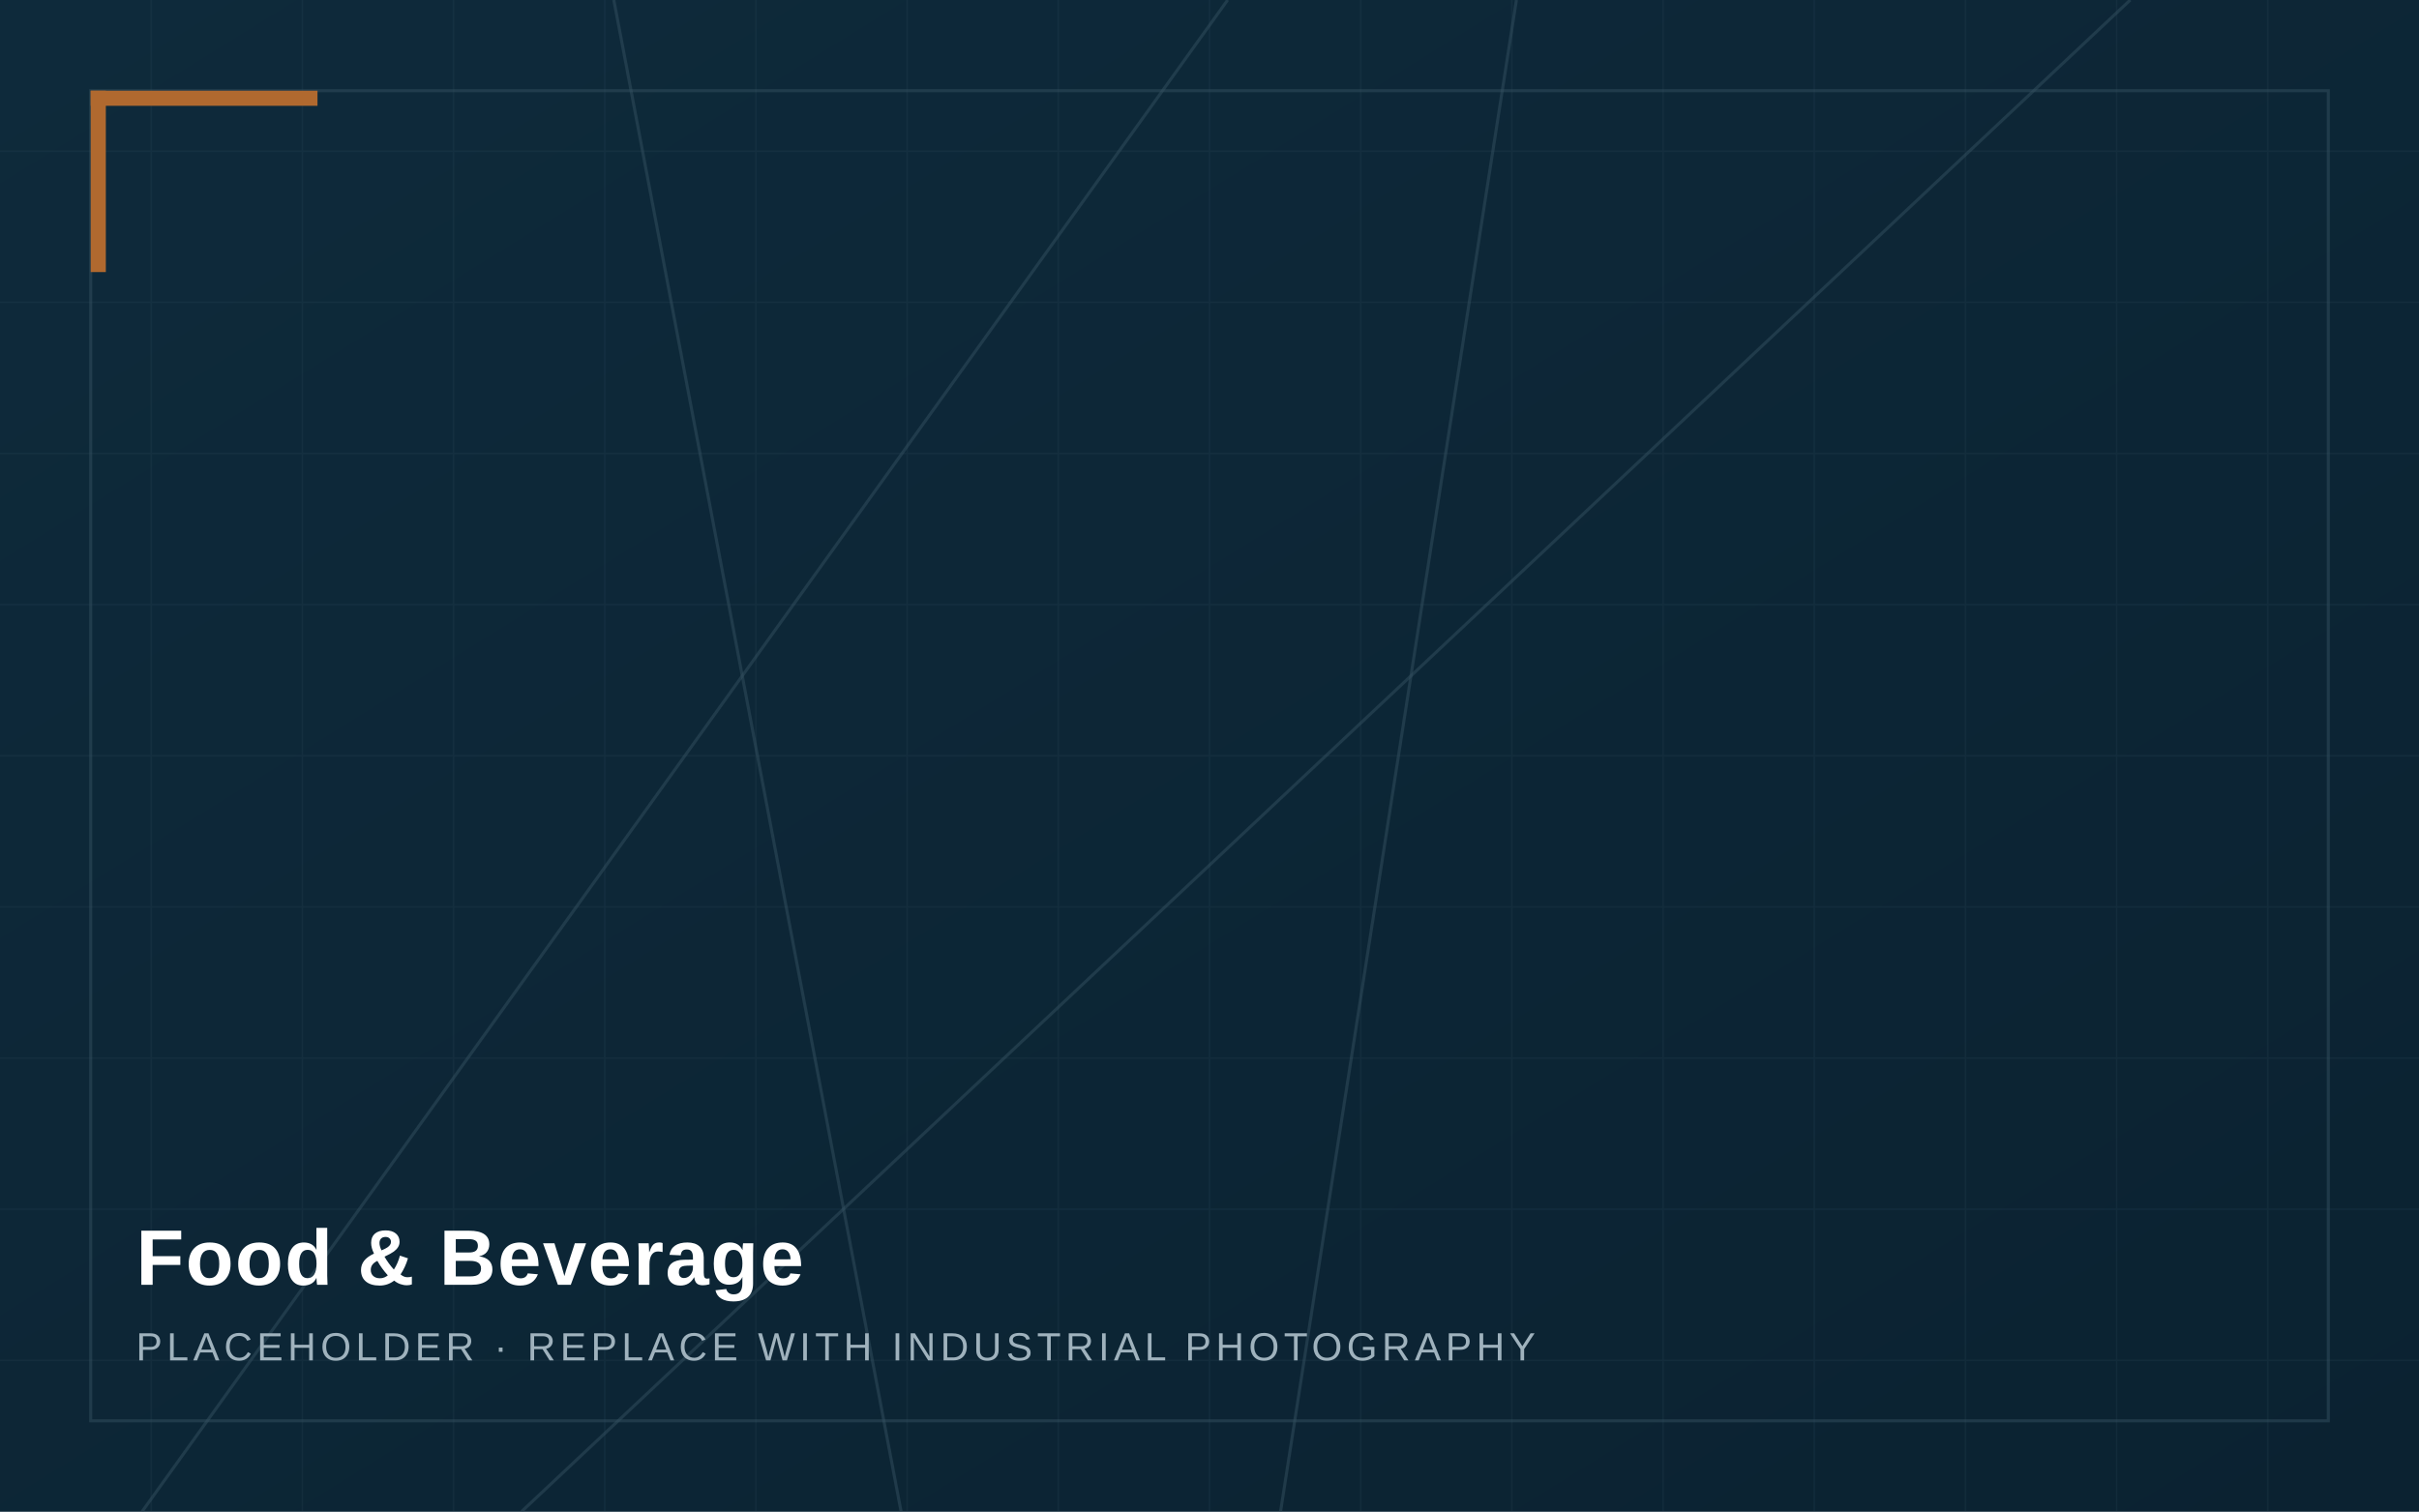
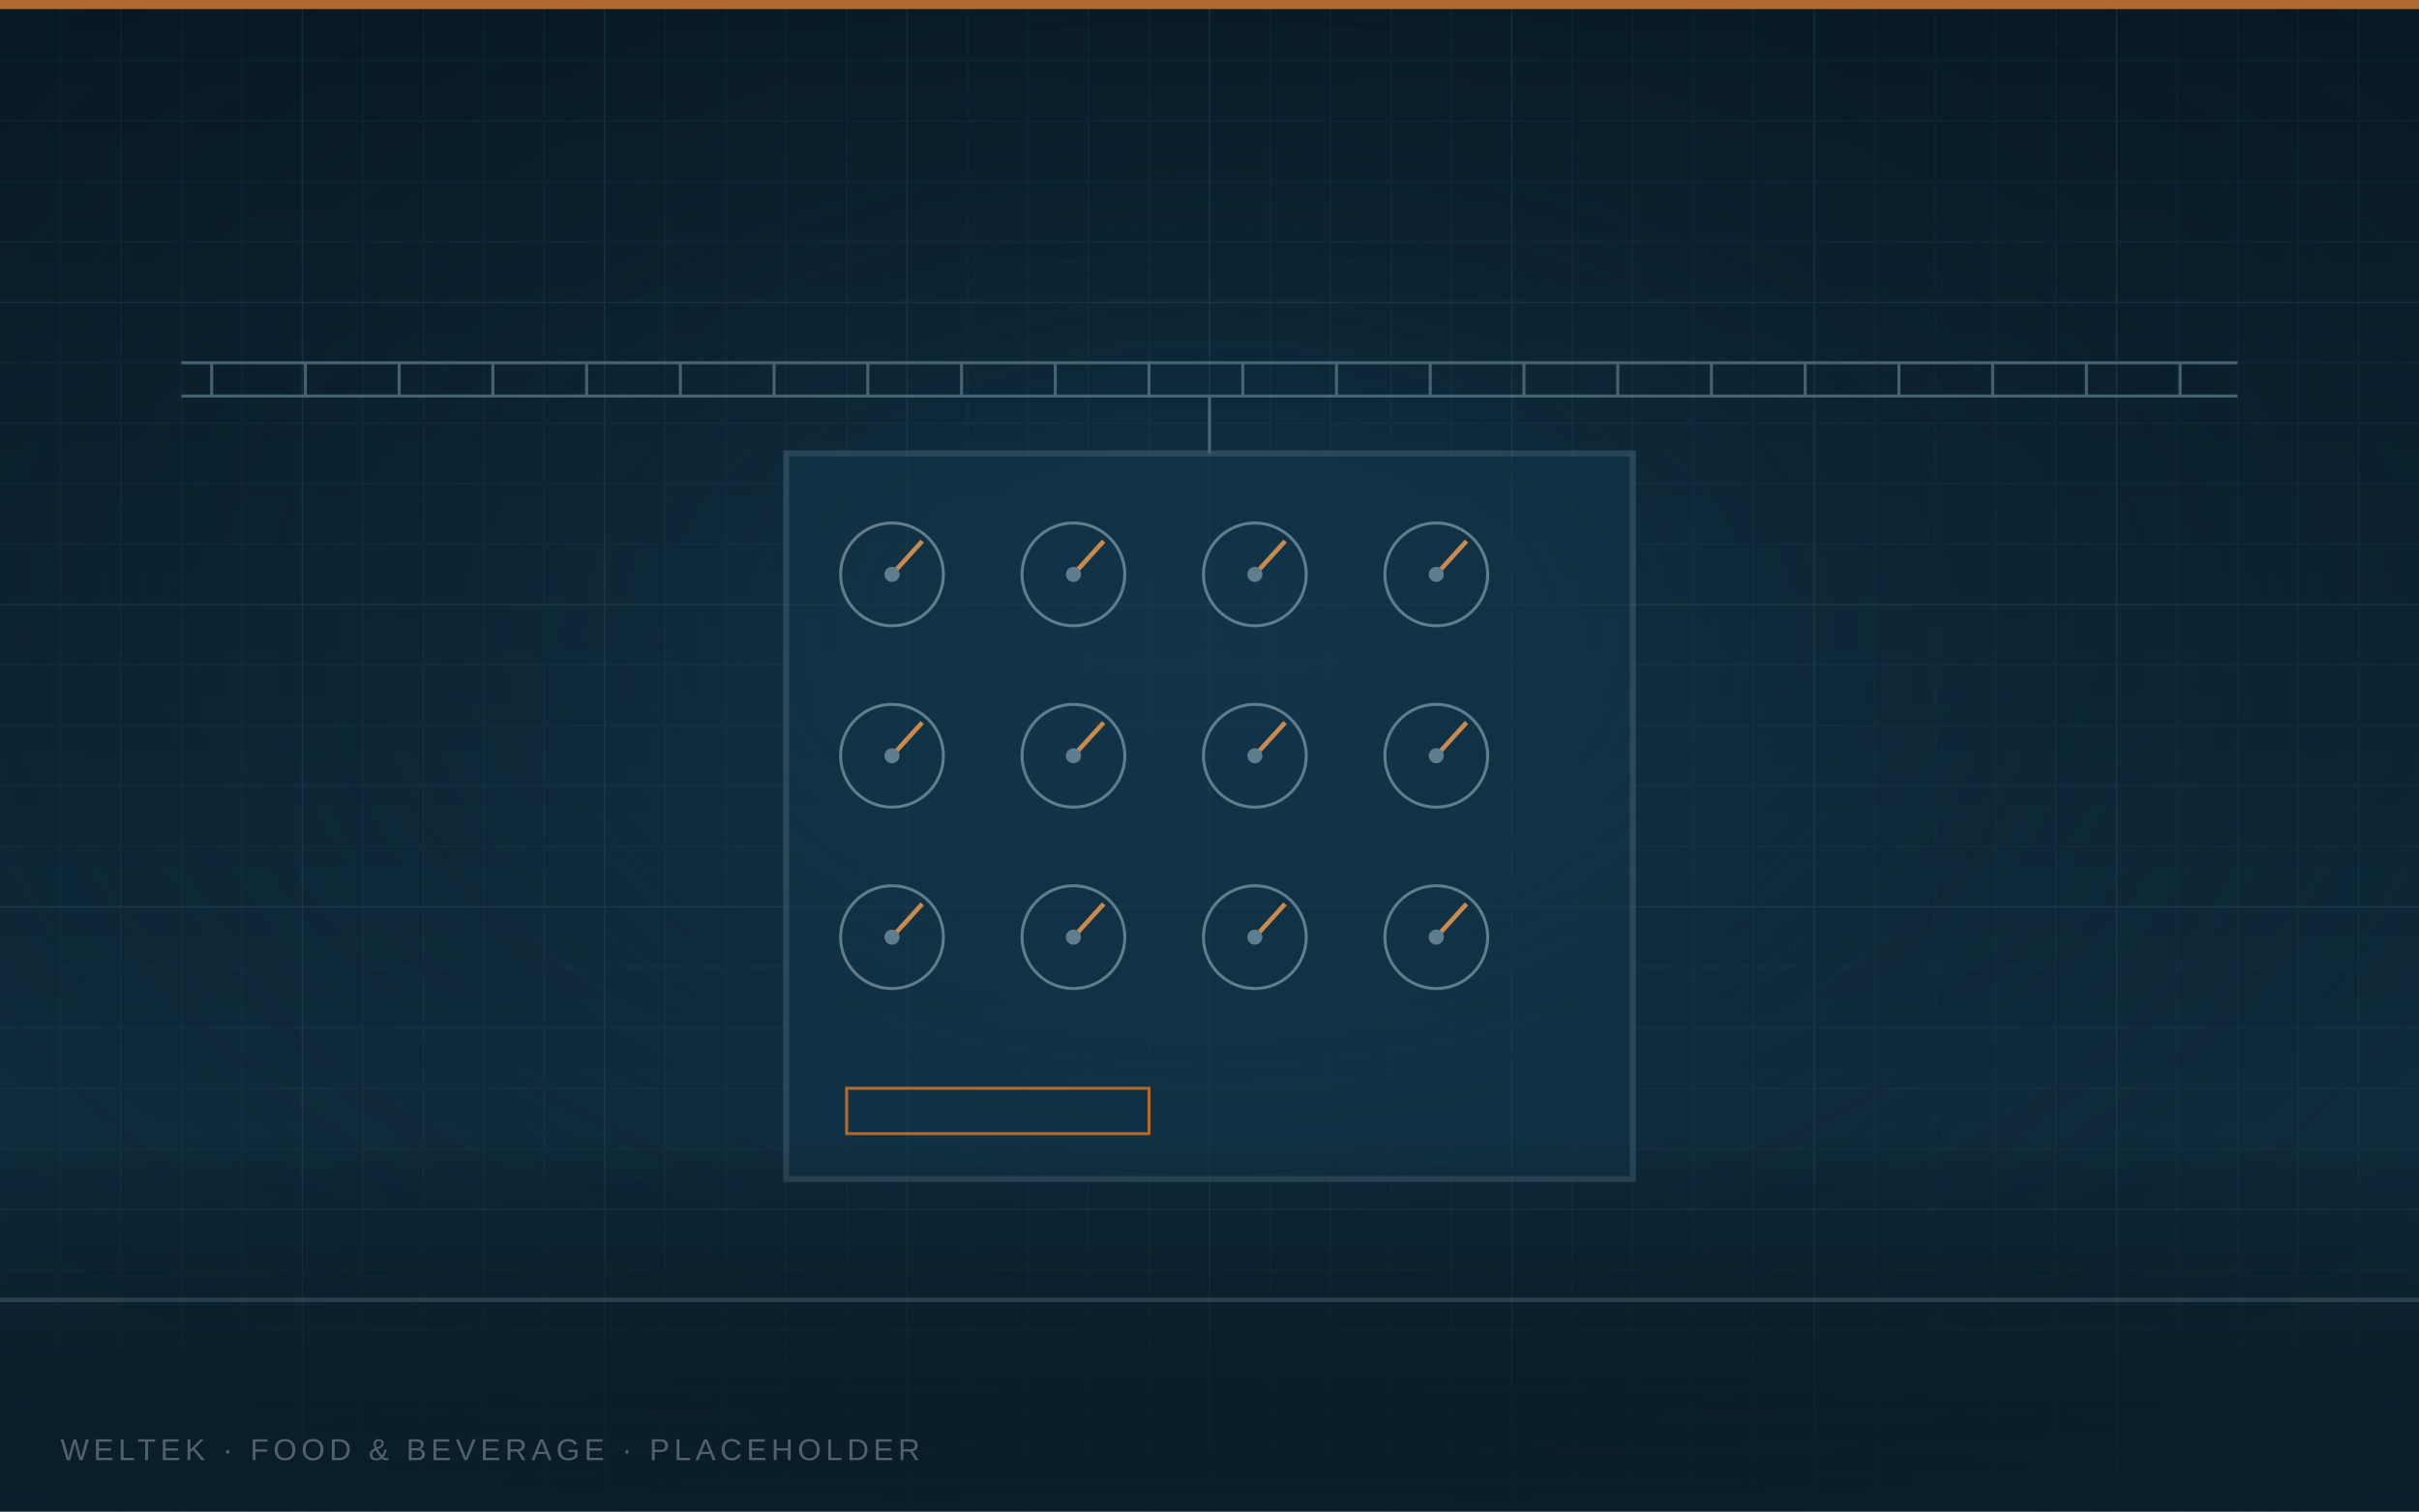
- <svg xmlns="http://www.w3.org/2000/svg" viewBox="0 0 1600 1000" width="1600" height="1000" role="img" aria-label="Food &amp; Beverage placeholder">
-   <rect width="1600" height="1000" fill="#0e2a3b" />
-   <rect width="1600" height="1000" fill="url(#vg)" />
-   <g stroke="#33505f" stroke-width="1" opacity="0.18">
-     <line x1="100" y1="0" x2="100" y2="1000" />
-     <line x1="200" y1="0" x2="200" y2="1000" />
-     <line x1="300" y1="0" x2="300" y2="1000" />
-     <line x1="400" y1="0" x2="400" y2="1000" />
-     <line x1="500" y1="0" x2="500" y2="1000" />
-     <line x1="600" y1="0" x2="600" y2="1000" />
-     <line x1="700" y1="0" x2="700" y2="1000" />
-     <line x1="800" y1="0" x2="800" y2="1000" />
-     <line x1="900" y1="0" x2="900" y2="1000" />
-     <line x1="1000" y1="0" x2="1000" y2="1000" />
-     <line x1="1100" y1="0" x2="1100" y2="1000" />
-     <line x1="1200" y1="0" x2="1200" y2="1000" />
-     <line x1="1300" y1="0" x2="1300" y2="1000" />
-     <line x1="1400" y1="0" x2="1400" y2="1000" />
-     <line x1="1500" y1="0" x2="1500" y2="1000" />
-     <line x1="0" y1="100" x2="1600" y2="100" />
-     <line x1="0" y1="200" x2="1600" y2="200" />
-     <line x1="0" y1="300" x2="1600" y2="300" />
-     <line x1="0" y1="400" x2="1600" y2="400" />
-     <line x1="0" y1="500" x2="1600" y2="500" />
-     <line x1="0" y1="600" x2="1600" y2="600" />
-     <line x1="0" y1="700" x2="1600" y2="700" />
-     <line x1="0" y1="800" x2="1600" y2="800" />
-     <line x1="0" y1="900" x2="1600" y2="900" />
-   </g>
-   <g>
-     <line x1="1003" y1="0" x2="847" y2="1000" stroke="#33505f" stroke-width="2" opacity="0.5" />
-     <line x1="406" y1="0" x2="596" y2="1000" stroke="#33505f" stroke-width="2" opacity="0.5" />
-     <line x1="1409" y1="0" x2="345" y2="1000" stroke="#33505f" stroke-width="2" opacity="0.5" />
-     <line x1="812" y1="0" x2="94" y2="1000" stroke="#33505f" stroke-width="2" opacity="0.5" />
-   </g>
-   <rect x="60" y="60" width="1480" height="880" fill="none" stroke="#33505f" stroke-width="2" opacity="0.5" />
-   <rect x="60" y="60" width="150" height="10" fill="#b0692f" />
-   <rect x="60" y="60" width="10" height="120" fill="#b0692f" />
-   <text x="90" y="850" fill="#ffffff" font-family="Archivo, Arial, sans-serif" font-size="52" font-weight="700" letter-spacing="1">Food &amp; Beverage</text>
-   <text x="90" y="900" fill="#9fb2bd" font-family="Arial, sans-serif" font-size="26" letter-spacing="3">PLACEHOLDER · REPLACE WITH INDUSTRIAL PHOTOGRAPHY</text>
+ <svg xmlns="http://www.w3.org/2000/svg" viewBox="0 0 1600 1000" width="1600" height="1000" role="img" aria-label="Food &amp; beverage">
  <defs>
-     <linearGradient id="vg" x1="0" y1="0" x2="1" y2="1">
-       <stop offset="0" stop-color="#0e2a3b" />
-       <stop offset="1" stop-color="#0b2231" />
+     <linearGradient id="sky" x1="0" y1="0" x2="0" y2="1">
+       <stop offset="0" stop-color="#081a26" />
+       <stop offset="0.55" stop-color="#0e2a3b" />
+       <stop offset="1" stop-color="#123448" />
+     </linearGradient>
+     <radialGradient id="glow" cx="0.5" cy="0.42" r="0.75">
+       <stop offset="0" stop-color="#17415a" stop-opacity="0.55" />
+       <stop offset="1" stop-color="#000000" stop-opacity="0" />
+     </radialGradient>
+     <linearGradient id="vig" x1="0" y1="0" x2="0" y2="1">
+       <stop offset="0" stop-color="#000" stop-opacity="0" />
+       <stop offset="0.75" stop-color="#000" stop-opacity="0" />
+       <stop offset="1" stop-color="#081a26" stop-opacity="0.85" />
    </linearGradient>
  </defs>
+   <rect width="1600" height="1000" fill="url(#sky)" />
+   <rect width="1600" height="1000" fill="url(#glow)" />
+   <path d="M40 0V1000 M80 0V1000 M120 0V1000 M160 0V1000 M200 0V1000 M240 0V1000 M280 0V1000 M320 0V1000 M360 0V1000 M400 0V1000 M440 0V1000 M480 0V1000 M520 0V1000 M560 0V1000 M600 0V1000 M640 0V1000 M680 0V1000 M720 0V1000 M760 0V1000 M800 0V1000 M840 0V1000 M880 0V1000 M920 0V1000 M960 0V1000 M1000 0V1000 M1040 0V1000 M1080 0V1000 M1120 0V1000 M1160 0V1000 M1200 0V1000 M1240 0V1000 M1280 0V1000 M1320 0V1000 M1360 0V1000 M1400 0V1000 M1440 0V1000 M1480 0V1000 M1520 0V1000 M1560 0V1000 M0 40H1600 M0 80H1600 M0 120H1600 M0 160H1600 M0 200H1600 M0 240H1600 M0 280H1600 M0 320H1600 M0 360H1600 M0 400H1600 M0 440H1600 M0 480H1600 M0 520H1600 M0 560H1600 M0 600H1600 M0 640H1600 M0 680H1600 M0 720H1600 M0 760H1600 M0 800H1600 M0 840H1600 M0 880H1600 M0 920H1600 M0 960H1600" stroke="#3f5f70" stroke-width="1" opacity="0.10" />
+   <path d="M200 0V1000 M400 0V1000 M600 0V1000 M800 0V1000 M1000 0V1000 M1200 0V1000 M1400 0V1000 M0 200H1600 M0 400H1600 M0 600H1600 M0 800H1600" stroke="#3f5f70" stroke-width="1" opacity="0.16" />
+   <g stroke="#5f7d8c" stroke-width="2" opacity="0.7">
+     <line x1="120" y1="240" x2="1480" y2="240" />
+     <line x1="120" y1="262" x2="1480" y2="262" />
+     <line x1="140" y1="240" x2="140" y2="262" />
+     <line x1="202" y1="240" x2="202" y2="262" />
+     <line x1="264" y1="240" x2="264" y2="262" />
+     <line x1="326" y1="240" x2="326" y2="262" />
+     <line x1="388" y1="240" x2="388" y2="262" />
+     <line x1="450" y1="240" x2="450" y2="262" />
+     <line x1="512" y1="240" x2="512" y2="262" />
+     <line x1="574" y1="240" x2="574" y2="262" />
+     <line x1="636" y1="240" x2="636" y2="262" />
+     <line x1="698" y1="240" x2="698" y2="262" />
+     <line x1="760" y1="240" x2="760" y2="262" />
+     <line x1="822" y1="240" x2="822" y2="262" />
+     <line x1="884" y1="240" x2="884" y2="262" />
+     <line x1="946" y1="240" x2="946" y2="262" />
+     <line x1="1008" y1="240" x2="1008" y2="262" />
+     <line x1="1070" y1="240" x2="1070" y2="262" />
+     <line x1="1132" y1="240" x2="1132" y2="262" />
+     <line x1="1194" y1="240" x2="1194" y2="262" />
+     <line x1="1256" y1="240" x2="1256" y2="262" />
+     <line x1="1318" y1="240" x2="1318" y2="262" />
+     <line x1="1380" y1="240" x2="1380" y2="262" />
+     <line x1="1442" y1="240" x2="1442" y2="262" />
+     <line x1="800" y1="262" x2="800" y2="300" />
+   </g>
+   <rect x="520" y="300" width="560" height="480" fill="#123448" opacity="0.55" stroke="#3f5f70" stroke-width="4" />
+   <g stroke="#5f7d8c" stroke-width="2">
+     <circle cx="590" cy="380" r="34" fill="none" />
+     <line x1="590" y1="380" x2="610" y2="358" stroke="#c98a4e" stroke-width="3" />
+     <circle cx="590" cy="380" r="4" fill="#5f7d8c" />
+     <circle cx="710" cy="380" r="34" fill="none" />
+     <line x1="710" y1="380" x2="730" y2="358" stroke="#c98a4e" stroke-width="3" />
+     <circle cx="710" cy="380" r="4" fill="#5f7d8c" />
+     <circle cx="830" cy="380" r="34" fill="none" />
+     <line x1="830" y1="380" x2="850" y2="358" stroke="#c98a4e" stroke-width="3" />
+     <circle cx="830" cy="380" r="4" fill="#5f7d8c" />
+     <circle cx="950" cy="380" r="34" fill="none" />
+     <line x1="950" y1="380" x2="970" y2="358" stroke="#c98a4e" stroke-width="3" />
+     <circle cx="950" cy="380" r="4" fill="#5f7d8c" />
+     <circle cx="590" cy="500" r="34" fill="none" />
+     <line x1="590" y1="500" x2="610" y2="478" stroke="#c98a4e" stroke-width="3" />
+     <circle cx="590" cy="500" r="4" fill="#5f7d8c" />
+     <circle cx="710" cy="500" r="34" fill="none" />
+     <line x1="710" y1="500" x2="730" y2="478" stroke="#c98a4e" stroke-width="3" />
+     <circle cx="710" cy="500" r="4" fill="#5f7d8c" />
+     <circle cx="830" cy="500" r="34" fill="none" />
+     <line x1="830" y1="500" x2="850" y2="478" stroke="#c98a4e" stroke-width="3" />
+     <circle cx="830" cy="500" r="4" fill="#5f7d8c" />
+     <circle cx="950" cy="500" r="34" fill="none" />
+     <line x1="950" y1="500" x2="970" y2="478" stroke="#c98a4e" stroke-width="3" />
+     <circle cx="950" cy="500" r="4" fill="#5f7d8c" />
+     <circle cx="590" cy="620" r="34" fill="none" />
+     <line x1="590" y1="620" x2="610" y2="598" stroke="#c98a4e" stroke-width="3" />
+     <circle cx="590" cy="620" r="4" fill="#5f7d8c" />
+     <circle cx="710" cy="620" r="34" fill="none" />
+     <line x1="710" y1="620" x2="730" y2="598" stroke="#c98a4e" stroke-width="3" />
+     <circle cx="710" cy="620" r="4" fill="#5f7d8c" />
+     <circle cx="830" cy="620" r="34" fill="none" />
+     <line x1="830" y1="620" x2="850" y2="598" stroke="#c98a4e" stroke-width="3" />
+     <circle cx="830" cy="620" r="4" fill="#5f7d8c" />
+     <circle cx="950" cy="620" r="34" fill="none" />
+     <line x1="950" y1="620" x2="970" y2="598" stroke="#c98a4e" stroke-width="3" />
+     <circle cx="950" cy="620" r="4" fill="#5f7d8c" />
+   </g>
+   <rect x="560" y="720" width="200" height="30" fill="none" stroke="#b0692f" stroke-width="2" />
+   <line x1="0" y1="860" x2="1600" y2="860" stroke="#3f5f70" stroke-width="3" />
+   <rect width="1600" height="1000" fill="url(#vig)" />
+   <rect x="0" y="0" width="1600" height="6" fill="#b0692f" />
+   <text x="40" y="966" fill="#ffffff" opacity="0.30" font-family="Arial,sans-serif" font-size="20" letter-spacing="3">WELTEK · FOOD &amp; BEVERAGE · PLACEHOLDER</text>
</svg>
